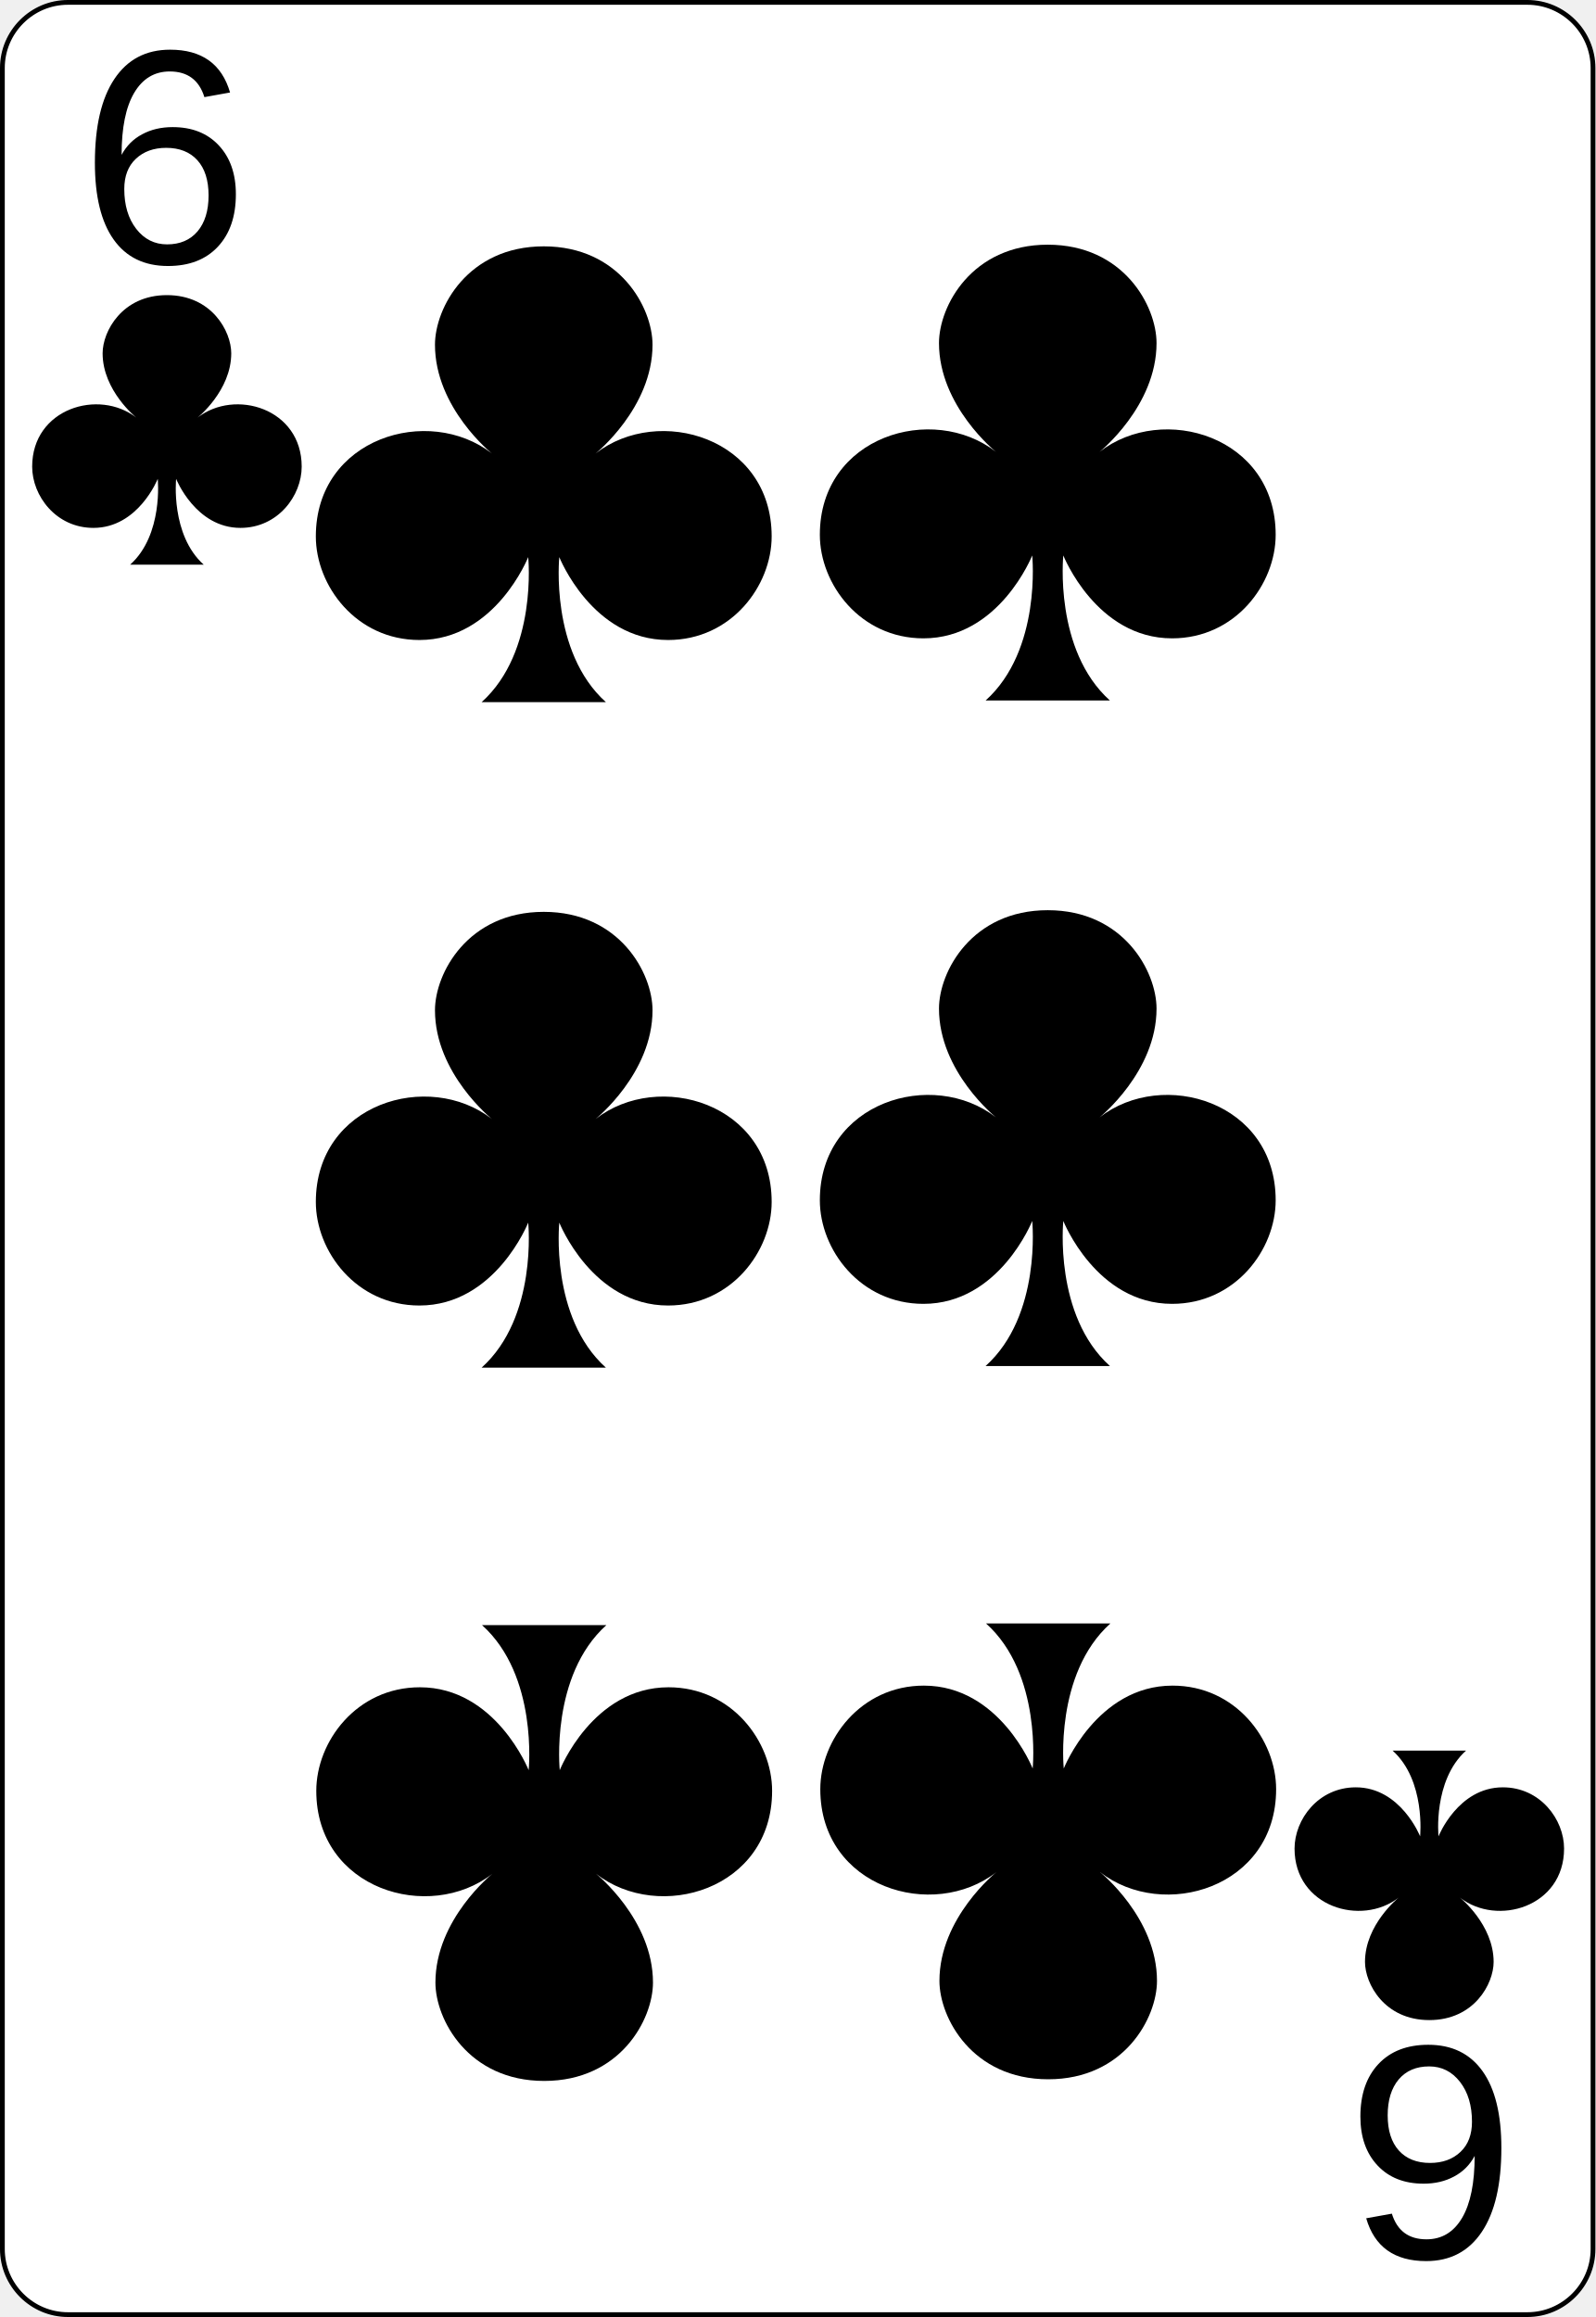
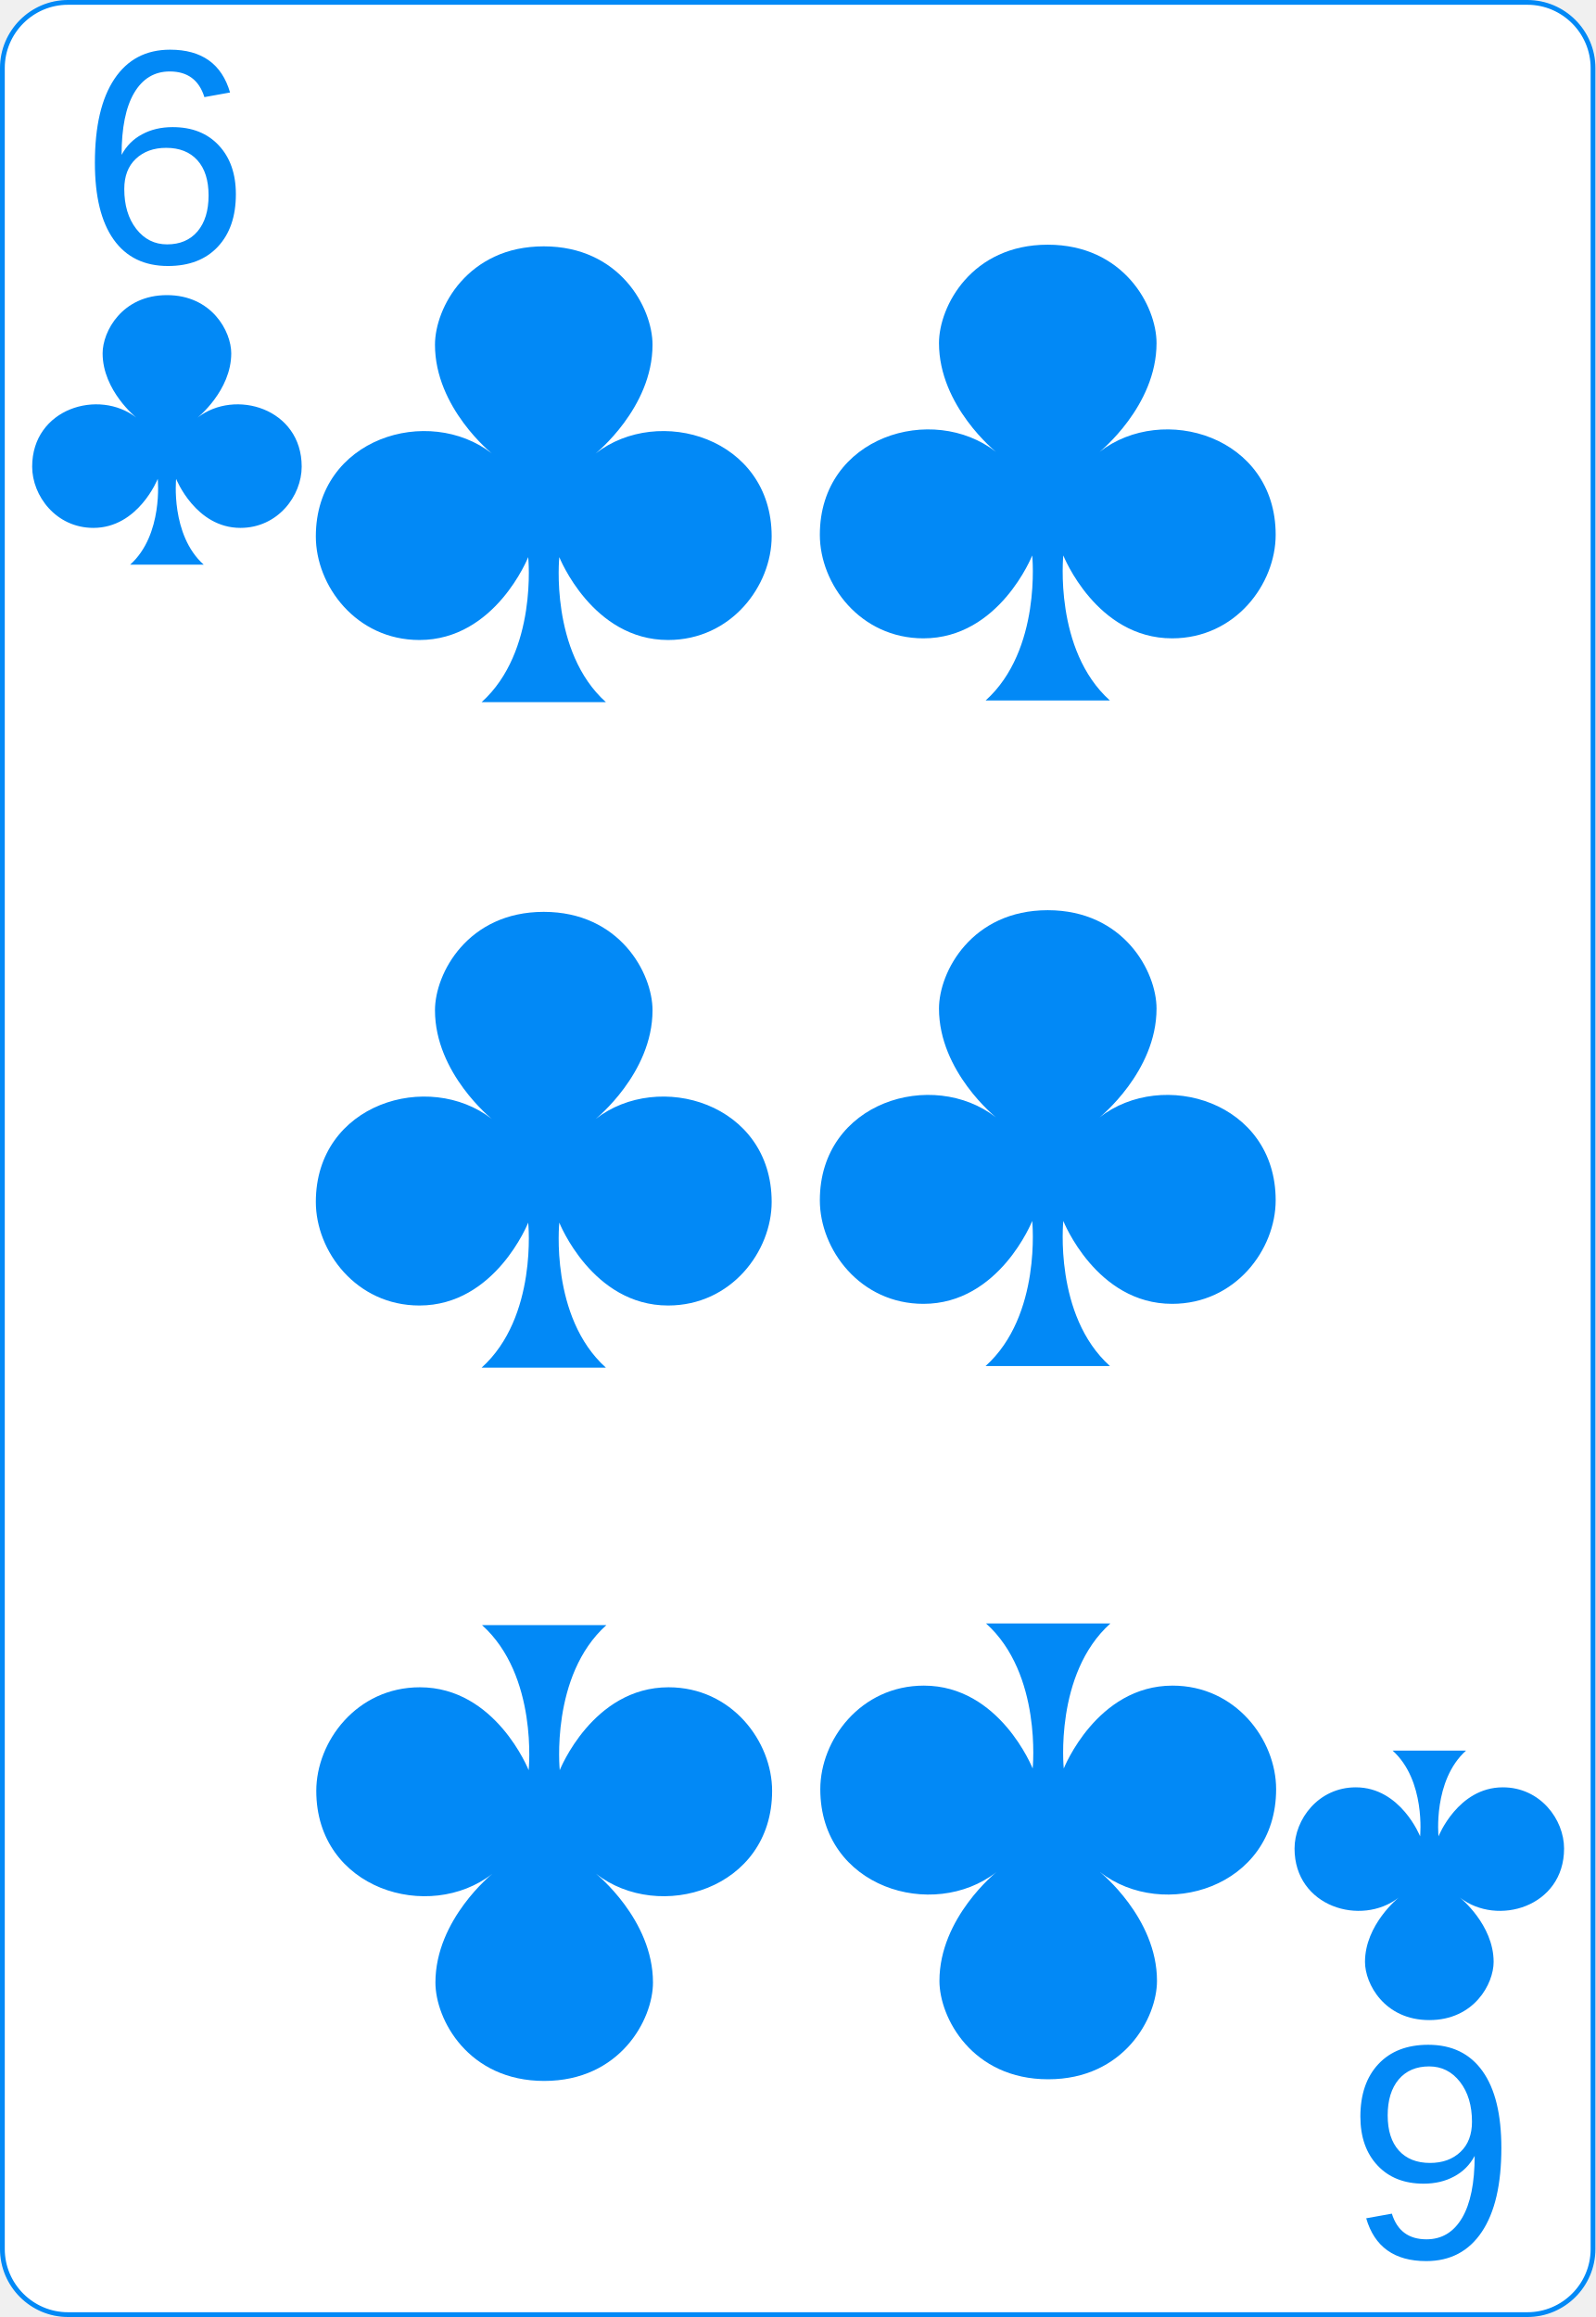
<svg xmlns="http://www.w3.org/2000/svg" xmlns:xlink="http://www.w3.org/1999/xlink" width="167.087pt" height="242.667pt" viewBox="0 0 167.087 242.667" xml:space="preserve" id="svg2" version="1.1">
  <defs id="defs41">
    <radialGradient xlink:href="#linearGradient2984" id="radialGradient3760" cx="48.231" cy="18.138" fx="48.231" fy="18.138" r="9.5" gradientUnits="userSpaceOnUse" gradientTransform="matrix(-1.560526,0.01828294,-0.02684055,-2.290953,123.9838,58.80911)" />
    <linearGradient id="linearGradient2984">
-       <stop style="stop-color:#000000;stop-opacity:1;" offset="0" id="stop2986" />
-       <stop style="stop-color:#000000;stop-opacity:0.656;" offset="1" id="stop2988" />
+       <stop style="stop-color:#0289F6;stop-opacity:1;" offset="0" id="stop2986" />
+       <stop style="stop-color:#0289F6;stop-opacity:0.656;" offset="1" id="stop2988" />
    </linearGradient>
    <radialGradient xlink:href="#linearGradient3784" id="radialGradient3792" cx="171.487" cy="511.223" fx="171.487" fy="511.223" r="81.903" gradientTransform="matrix(1.152989,-0.6739155,0.3948202,0.6754904,-233.6326,270.4008)" gradientUnits="userSpaceOnUse" />
    <linearGradient id="linearGradient3784">
      <stop style="stop-color:#ffffff;stop-opacity:0.534;" offset="0" id="stop3786" />
-       <stop style="stop-color:#000000;stop-opacity:0;" offset="1" id="stop3788" />
+       <stop style="stop-color:#0289F6;stop-opacity:0;" offset="1" id="stop3788" />
    </linearGradient>
    <radialGradient r="81.903" fy="511.223" fx="171.487" cy="511.223" cx="171.487" gradientTransform="matrix(1.152989,-0.6739155,0.3948202,0.6754904,-233.6326,270.4008)" gradientUnits="userSpaceOnUse" id="radialGradient3855" xlink:href="#linearGradient3784-4" />
    <linearGradient id="linearGradient3784-4">
      <stop style="stop-color:#ffffff;stop-opacity:0.519;" offset="0" id="stop3786-8" />
-       <stop style="stop-color:#000000;stop-opacity:0;" offset="1" id="stop3788-6" />
+       <stop style="stop-color:#0289F6;stop-opacity:0;" offset="1" id="stop3788-6" />
    </linearGradient>
    <radialGradient r="81.903" fy="461.841" fx="181.694" cy="461.841" cx="181.694" gradientTransform="matrix(1.152989,-0.6739155,0.3948202,0.6754904,-233.6326,270.4008)" gradientUnits="userSpaceOnUse" id="radialGradient3916" xlink:href="#linearGradient3784-3" />
    <linearGradient id="linearGradient3784-3">
      <stop style="stop-color:#ffffff;stop-opacity:0.702;" offset="0" id="stop3786-86" />
-       <stop style="stop-color:#000000;stop-opacity:0;" offset="1" id="stop3788-2" />
+       <stop style="stop-color:#0289F6;stop-opacity:0;" offset="1" id="stop3788-2" />
    </linearGradient>
  </defs>
-   <g id="Layer_x0020_1" style="fill-rule:nonzero;clip-rule:nonzero;stroke:#000000;stroke-miterlimit:4;">
+   <g id="Layer_x0020_1" style="fill-rule:nonzero;clip-rule:nonzero;stroke:#0289F6;stroke-miterlimit:4;">
    <path style="fill:#FFFFFF;stroke-width:0.5;" d="M166.837,235.548c0,3.777-3.087,6.869-6.871,6.869H7.111c-3.775,0-6.861-3.092-6.861-6.869V7.12C0.25,3.343,3.336,0.25,7.111,0.25h152.855    c3.784,0,6.871,3.093,6.871,6.87v228.428z" id="path5" />
    <g style="stroke:none;" id="g7">
      <g id="g9">
				
			</g>
    </g>
    <g id="g15">
			
		</g>
    <g id="g19">
			
		</g>
    <g style="stroke:none;" id="g23">
      <g id="g25">
				
			</g>
    </g>
    <g style="stroke:none;" id="g31">
      <g id="g33">
				
			</g>
    </g>
  </g>
-   <text xml:space="preserve" style="font-size:32px;font-style:normal;font-weight:normal;line-height:125%;letter-spacing:0px;word-spacing:0px;fill:#000000;fill-opacity:1;stroke:none;font-family:Bitstream Vera Sans" x="8.311" y="27.548" id="text3788">
+   <text xml:space="preserve" style="font-size:32px;font-style:normal;font-weight:normal;line-height:125%;letter-spacing:0px;word-spacing:0px;fill:#0289F6;fill-opacity:1;stroke:none;font-family:Bitstream Vera Sans" x="8.311" y="27.548" id="text3788">
    <tspan id="tspan3790" x="8.311" y="27.548" style="font-style:normal;font-variant:normal;font-weight:normal;font-stretch:normal;font-family:Arial;-inkscape-font-specification:Arial">6</tspan>
  </text>
  <g transform="matrix(1.485651,0,0,1.485651,-54.02466,10.01807)" id="layer1-1-4">
-     <path id="cl-9" d="m 50.291,22.698 c 0,0 2.375,-1.9 2.375,-4.534 0,-1.542 -1.369,-4.102 -4.534,-4.102 -3.165,0 -4.534,2.561 -4.534,4.102 0,2.634 2.375,4.534 2.375,4.534 -2.638,-2.055 -7.341,-0.652 -7.341,3.455 0,2.056 1.68,4.318 4.318,4.318 3.165,0 4.534,-3.455 4.534,-3.455 0,0 0.402,3.938 -1.943,6.046 h 5.182 c -2.345,-2.107 -1.943,-6.046 -1.943,-6.046 0,0 1.369,3.455 4.534,3.455 2.639,0 4.318,-2.263 4.318,-4.318 0,-4.107 -4.703,-5.51 -7.341,-3.455 z" style="fill:#000000" />
+     <path id="cl-9" d="m 50.291,22.698 c 0,0 2.375,-1.9 2.375,-4.534 0,-1.542 -1.369,-4.102 -4.534,-4.102 -3.165,0 -4.534,2.561 -4.534,4.102 0,2.634 2.375,4.534 2.375,4.534 -2.638,-2.055 -7.341,-0.652 -7.341,3.455 0,2.056 1.68,4.318 4.318,4.318 3.165,0 4.534,-3.455 4.534,-3.455 0,0 0.402,3.938 -1.943,6.046 h 5.182 c -2.345,-2.107 -1.943,-6.046 -1.943,-6.046 0,0 1.369,3.455 4.534,3.455 2.639,0 4.318,-2.263 4.318,-4.318 0,-4.107 -4.703,-5.51 -7.341,-3.455 z" style="fill:#0289F6" />
  </g>
-   <text xml:space="preserve" style="font-size:32px;font-style:normal;font-weight:normal;line-height:125%;letter-spacing:0px;word-spacing:0px;fill:#000000;fill-opacity:1;stroke:none;font-family:Bitstream Vera Sans" x="-158.864" y="-214.467" id="text3788-8" transform="scale(-1,-1)">
+   <text xml:space="preserve" style="font-size:32px;font-style:normal;font-weight:normal;line-height:125%;letter-spacing:0px;word-spacing:0px;fill:#0289F6;fill-opacity:1;stroke:none;font-family:Bitstream Vera Sans" x="-158.864" y="-214.467" id="text3788-8" transform="scale(-1,-1)">
    <tspan id="tspan3790-7" x="-158.864" y="-214.467" style="font-style:normal;font-variant:normal;font-weight:normal;font-stretch:normal;font-family:Arial;-inkscape-font-specification:Arial">6</tspan>
  </text>
  <g transform="matrix(-1.485651,0,0,-1.485651,221.1992,232.4618)" id="layer1-1-4-1">
-     <path id="cl-9-7" d="m 50.291,22.698 c 0,0 2.375,-1.9 2.375,-4.534 0,-1.542 -1.369,-4.102 -4.534,-4.102 -3.165,0 -4.534,2.561 -4.534,4.102 0,2.634 2.375,4.534 2.375,4.534 -2.638,-2.055 -7.341,-0.652 -7.341,3.455 0,2.056 1.68,4.318 4.318,4.318 3.165,0 4.534,-3.455 4.534,-3.455 0,0 0.402,3.938 -1.943,6.046 h 5.182 c -2.345,-2.107 -1.943,-6.046 -1.943,-6.046 0,0 1.369,3.455 4.534,3.455 2.639,0 4.318,-2.263 4.318,-4.318 0,-4.107 -4.703,-5.51 -7.341,-3.455 z" style="fill:#000000" />
+     <path id="cl-9-7" d="m 50.291,22.698 c 0,0 2.375,-1.9 2.375,-4.534 0,-1.542 -1.369,-4.102 -4.534,-4.102 -3.165,0 -4.534,2.561 -4.534,4.102 0,2.634 2.375,4.534 2.375,4.534 -2.638,-2.055 -7.341,-0.652 -7.341,3.455 0,2.056 1.68,4.318 4.318,4.318 3.165,0 4.534,-3.455 4.534,-3.455 0,0 0.402,3.938 -1.943,6.046 h 5.182 c -2.345,-2.107 -1.943,-6.046 -1.943,-6.046 0,0 1.369,3.455 4.534,3.455 2.639,0 4.318,-2.263 4.318,-4.318 0,-4.107 -4.703,-5.51 -7.341,-3.455 z" style="fill:#0289F6" />
  </g>
  <g transform="matrix(2.512578,0,0,2.512578,-63.98839,-9.531116)" id="layer1-1-4-8">
-     <path id="cl-9-8" d="m 50.291,22.698 c 0,0 2.375,-1.9 2.375,-4.534 0,-1.542 -1.369,-4.102 -4.534,-4.102 -3.165,0 -4.534,2.561 -4.534,4.102 0,2.634 2.375,4.534 2.375,4.534 -2.638,-2.055 -7.341,-0.652 -7.341,3.455 0,2.056 1.68,4.318 4.318,4.318 3.165,0 4.534,-3.455 4.534,-3.455 0,0 0.402,3.938 -1.943,6.046 h 5.182 c -2.345,-2.107 -1.943,-6.046 -1.943,-6.046 0,0 1.369,3.455 4.534,3.455 2.639,0 4.318,-2.263 4.318,-4.318 0,-4.107 -4.703,-5.51 -7.341,-3.455 z" style="fill:#000000" />
+     <path id="cl-9-8" d="m 50.291,22.698 c 0,0 2.375,-1.9 2.375,-4.534 0,-1.542 -1.369,-4.102 -4.534,-4.102 -3.165,0 -4.534,2.561 -4.534,4.102 0,2.634 2.375,4.534 2.375,4.534 -2.638,-2.055 -7.341,-0.652 -7.341,3.455 0,2.056 1.68,4.318 4.318,4.318 3.165,0 4.534,-3.455 4.534,-3.455 0,0 0.402,3.938 -1.943,6.046 h 5.182 c -2.345,-2.107 -1.943,-6.046 -1.943,-6.046 0,0 1.369,3.455 4.534,3.455 2.639,0 4.318,-2.263 4.318,-4.318 0,-4.107 -4.703,-5.51 -7.341,-3.455 z" style="fill:#0289F6" />
  </g>
  <g transform="matrix(-2.512578,0,0,-2.512578,177.9295,253.2751)" id="layer1-1-4-8-0">
-     <path id="cl-9-8-6" d="m 50.291,22.698 c 0,0 2.375,-1.9 2.375,-4.534 0,-1.542 -1.369,-4.102 -4.534,-4.102 -3.165,0 -4.534,2.561 -4.534,4.102 0,2.634 2.375,4.534 2.375,4.534 -2.638,-2.055 -7.341,-0.652 -7.341,3.455 0,2.056 1.68,4.318 4.318,4.318 3.165,0 4.534,-3.455 4.534,-3.455 0,0 0.402,3.938 -1.943,6.046 h 5.182 c -2.345,-2.107 -1.943,-6.046 -1.943,-6.046 0,0 1.369,3.455 4.534,3.455 2.639,0 4.318,-2.263 4.318,-4.318 0,-4.107 -4.703,-5.51 -7.341,-3.455 z" style="fill:#000000" />
+     <path id="cl-9-8-6" d="m 50.291,22.698 c 0,0 2.375,-1.9 2.375,-4.534 0,-1.542 -1.369,-4.102 -4.534,-4.102 -3.165,0 -4.534,2.561 -4.534,4.102 0,2.634 2.375,4.534 2.375,4.534 -2.638,-2.055 -7.341,-0.652 -7.341,3.455 0,2.056 1.68,4.318 4.318,4.318 3.165,0 4.534,-3.455 4.534,-3.455 0,0 0.402,3.938 -1.943,6.046 h 5.182 c -2.345,-2.107 -1.943,-6.046 -1.943,-6.046 0,0 1.369,3.455 4.534,3.455 2.639,0 4.318,-2.263 4.318,-4.318 0,-4.107 -4.703,-5.51 -7.341,-3.455 z" style="fill:#0289F6" />
  </g>
  <g transform="matrix(2.512578,0,0,2.512578,-63.98839,60.16968)" id="layer1-1-4-8-2">
-     <path id="cl-9-8-0" d="m 50.291,22.698 c 0,0 2.375,-1.9 2.375,-4.534 0,-1.542 -1.369,-4.102 -4.534,-4.102 -3.165,0 -4.534,2.561 -4.534,4.102 0,2.634 2.375,4.534 2.375,4.534 -2.638,-2.055 -7.341,-0.652 -7.341,3.455 0,2.056 1.68,4.318 4.318,4.318 3.165,0 4.534,-3.455 4.534,-3.455 0,0 0.402,3.938 -1.943,6.046 h 5.182 c -2.345,-2.107 -1.943,-6.046 -1.943,-6.046 0,0 1.369,3.455 4.534,3.455 2.639,0 4.318,-2.263 4.318,-4.318 0,-4.107 -4.703,-5.51 -7.341,-3.455 z" style="fill:#000000" />
+     <path id="cl-9-8-0" d="m 50.291,22.698 c 0,0 2.375,-1.9 2.375,-4.534 0,-1.542 -1.369,-4.102 -4.534,-4.102 -3.165,0 -4.534,2.561 -4.534,4.102 0,2.634 2.375,4.534 2.375,4.534 -2.638,-2.055 -7.341,-0.652 -7.341,3.455 0,2.056 1.68,4.318 4.318,4.318 3.165,0 4.534,-3.455 4.534,-3.455 0,0 0.402,3.938 -1.943,6.046 h 5.182 c -2.345,-2.107 -1.943,-6.046 -1.943,-6.046 0,0 1.369,3.455 4.534,3.455 2.639,0 4.318,-2.263 4.318,-4.318 0,-4.107 -4.703,-5.51 -7.341,-3.455 z" style="fill:#0289F6" />
  </g>
  <g transform="matrix(2.512578,0,0,2.512578,-11.20333,-9.704844)" id="layer1-1-4-8-8">
-     <path id="cl-9-8-9" d="m 50.291,22.698 c 0,0 2.375,-1.9 2.375,-4.534 0,-1.542 -1.369,-4.102 -4.534,-4.102 -3.165,0 -4.534,2.561 -4.534,4.102 0,2.634 2.375,4.534 2.375,4.534 -2.638,-2.055 -7.341,-0.652 -7.341,3.455 0,2.056 1.68,4.318 4.318,4.318 3.165,0 4.534,-3.455 4.534,-3.455 0,0 0.402,3.938 -1.943,6.046 h 5.182 c -2.345,-2.107 -1.943,-6.046 -1.943,-6.046 0,0 1.369,3.455 4.534,3.455 2.639,0 4.318,-2.263 4.318,-4.318 0,-4.107 -4.703,-5.51 -7.341,-3.455 z" style="fill:#000000" />
+     <path id="cl-9-8-9" d="m 50.291,22.698 c 0,0 2.375,-1.9 2.375,-4.534 0,-1.542 -1.369,-4.102 -4.534,-4.102 -3.165,0 -4.534,2.561 -4.534,4.102 0,2.634 2.375,4.534 2.375,4.534 -2.638,-2.055 -7.341,-0.652 -7.341,3.455 0,2.056 1.68,4.318 4.318,4.318 3.165,0 4.534,-3.455 4.534,-3.455 0,0 0.402,3.938 -1.943,6.046 h 5.182 c -2.345,-2.107 -1.943,-6.046 -1.943,-6.046 0,0 1.369,3.455 4.534,3.455 2.639,0 4.318,-2.263 4.318,-4.318 0,-4.107 -4.703,-5.51 -7.341,-3.455 z" style="fill:#0289F6" />
  </g>
  <g transform="matrix(-2.512578,0,0,-2.512578,230.7146,253.1014)" id="layer1-1-4-8-0-2">
-     <path id="cl-9-8-6-6" d="m 50.291,22.698 c 0,0 2.375,-1.9 2.375,-4.534 0,-1.542 -1.369,-4.102 -4.534,-4.102 -3.165,0 -4.534,2.561 -4.534,4.102 0,2.634 2.375,4.534 2.375,4.534 -2.638,-2.055 -7.341,-0.652 -7.341,3.455 0,2.056 1.68,4.318 4.318,4.318 3.165,0 4.534,-3.455 4.534,-3.455 0,0 0.402,3.938 -1.943,6.046 h 5.182 c -2.345,-2.107 -1.943,-6.046 -1.943,-6.046 0,0 1.369,3.455 4.534,3.455 2.639,0 4.318,-2.263 4.318,-4.318 0,-4.107 -4.703,-5.51 -7.341,-3.455 z" style="fill:#000000" />
+     <path id="cl-9-8-6-6" d="m 50.291,22.698 c 0,0 2.375,-1.9 2.375,-4.534 0,-1.542 -1.369,-4.102 -4.534,-4.102 -3.165,0 -4.534,2.561 -4.534,4.102 0,2.634 2.375,4.534 2.375,4.534 -2.638,-2.055 -7.341,-0.652 -7.341,3.455 0,2.056 1.68,4.318 4.318,4.318 3.165,0 4.534,-3.455 4.534,-3.455 0,0 0.402,3.938 -1.943,6.046 h 5.182 c -2.345,-2.107 -1.943,-6.046 -1.943,-6.046 0,0 1.369,3.455 4.534,3.455 2.639,0 4.318,-2.263 4.318,-4.318 0,-4.107 -4.703,-5.51 -7.341,-3.455 z" style="fill:#0289F6" />
  </g>
  <g transform="matrix(2.512578,0,0,2.512578,-11.20333,59.99596)" id="layer1-1-4-8-2-6">
-     <path id="cl-9-8-0-4" d="m 50.291,22.698 c 0,0 2.375,-1.9 2.375,-4.534 0,-1.542 -1.369,-4.102 -4.534,-4.102 -3.165,0 -4.534,2.561 -4.534,4.102 0,2.634 2.375,4.534 2.375,4.534 -2.638,-2.055 -7.341,-0.652 -7.341,3.455 0,2.056 1.68,4.318 4.318,4.318 3.165,0 4.534,-3.455 4.534,-3.455 0,0 0.402,3.938 -1.943,6.046 h 5.182 c -2.345,-2.107 -1.943,-6.046 -1.943,-6.046 0,0 1.369,3.455 4.534,3.455 2.639,0 4.318,-2.263 4.318,-4.318 0,-4.107 -4.703,-5.51 -7.341,-3.455 z" style="fill:#000000" />
+     <path id="cl-9-8-0-4" d="m 50.291,22.698 c 0,0 2.375,-1.9 2.375,-4.534 0,-1.542 -1.369,-4.102 -4.534,-4.102 -3.165,0 -4.534,2.561 -4.534,4.102 0,2.634 2.375,4.534 2.375,4.534 -2.638,-2.055 -7.341,-0.652 -7.341,3.455 0,2.056 1.68,4.318 4.318,4.318 3.165,0 4.534,-3.455 4.534,-3.455 0,0 0.402,3.938 -1.943,6.046 h 5.182 c -2.345,-2.107 -1.943,-6.046 -1.943,-6.046 0,0 1.369,3.455 4.534,3.455 2.639,0 4.318,-2.263 4.318,-4.318 0,-4.107 -4.703,-5.51 -7.341,-3.455 z" style="fill:#0289F6" />
  </g>
</svg>
